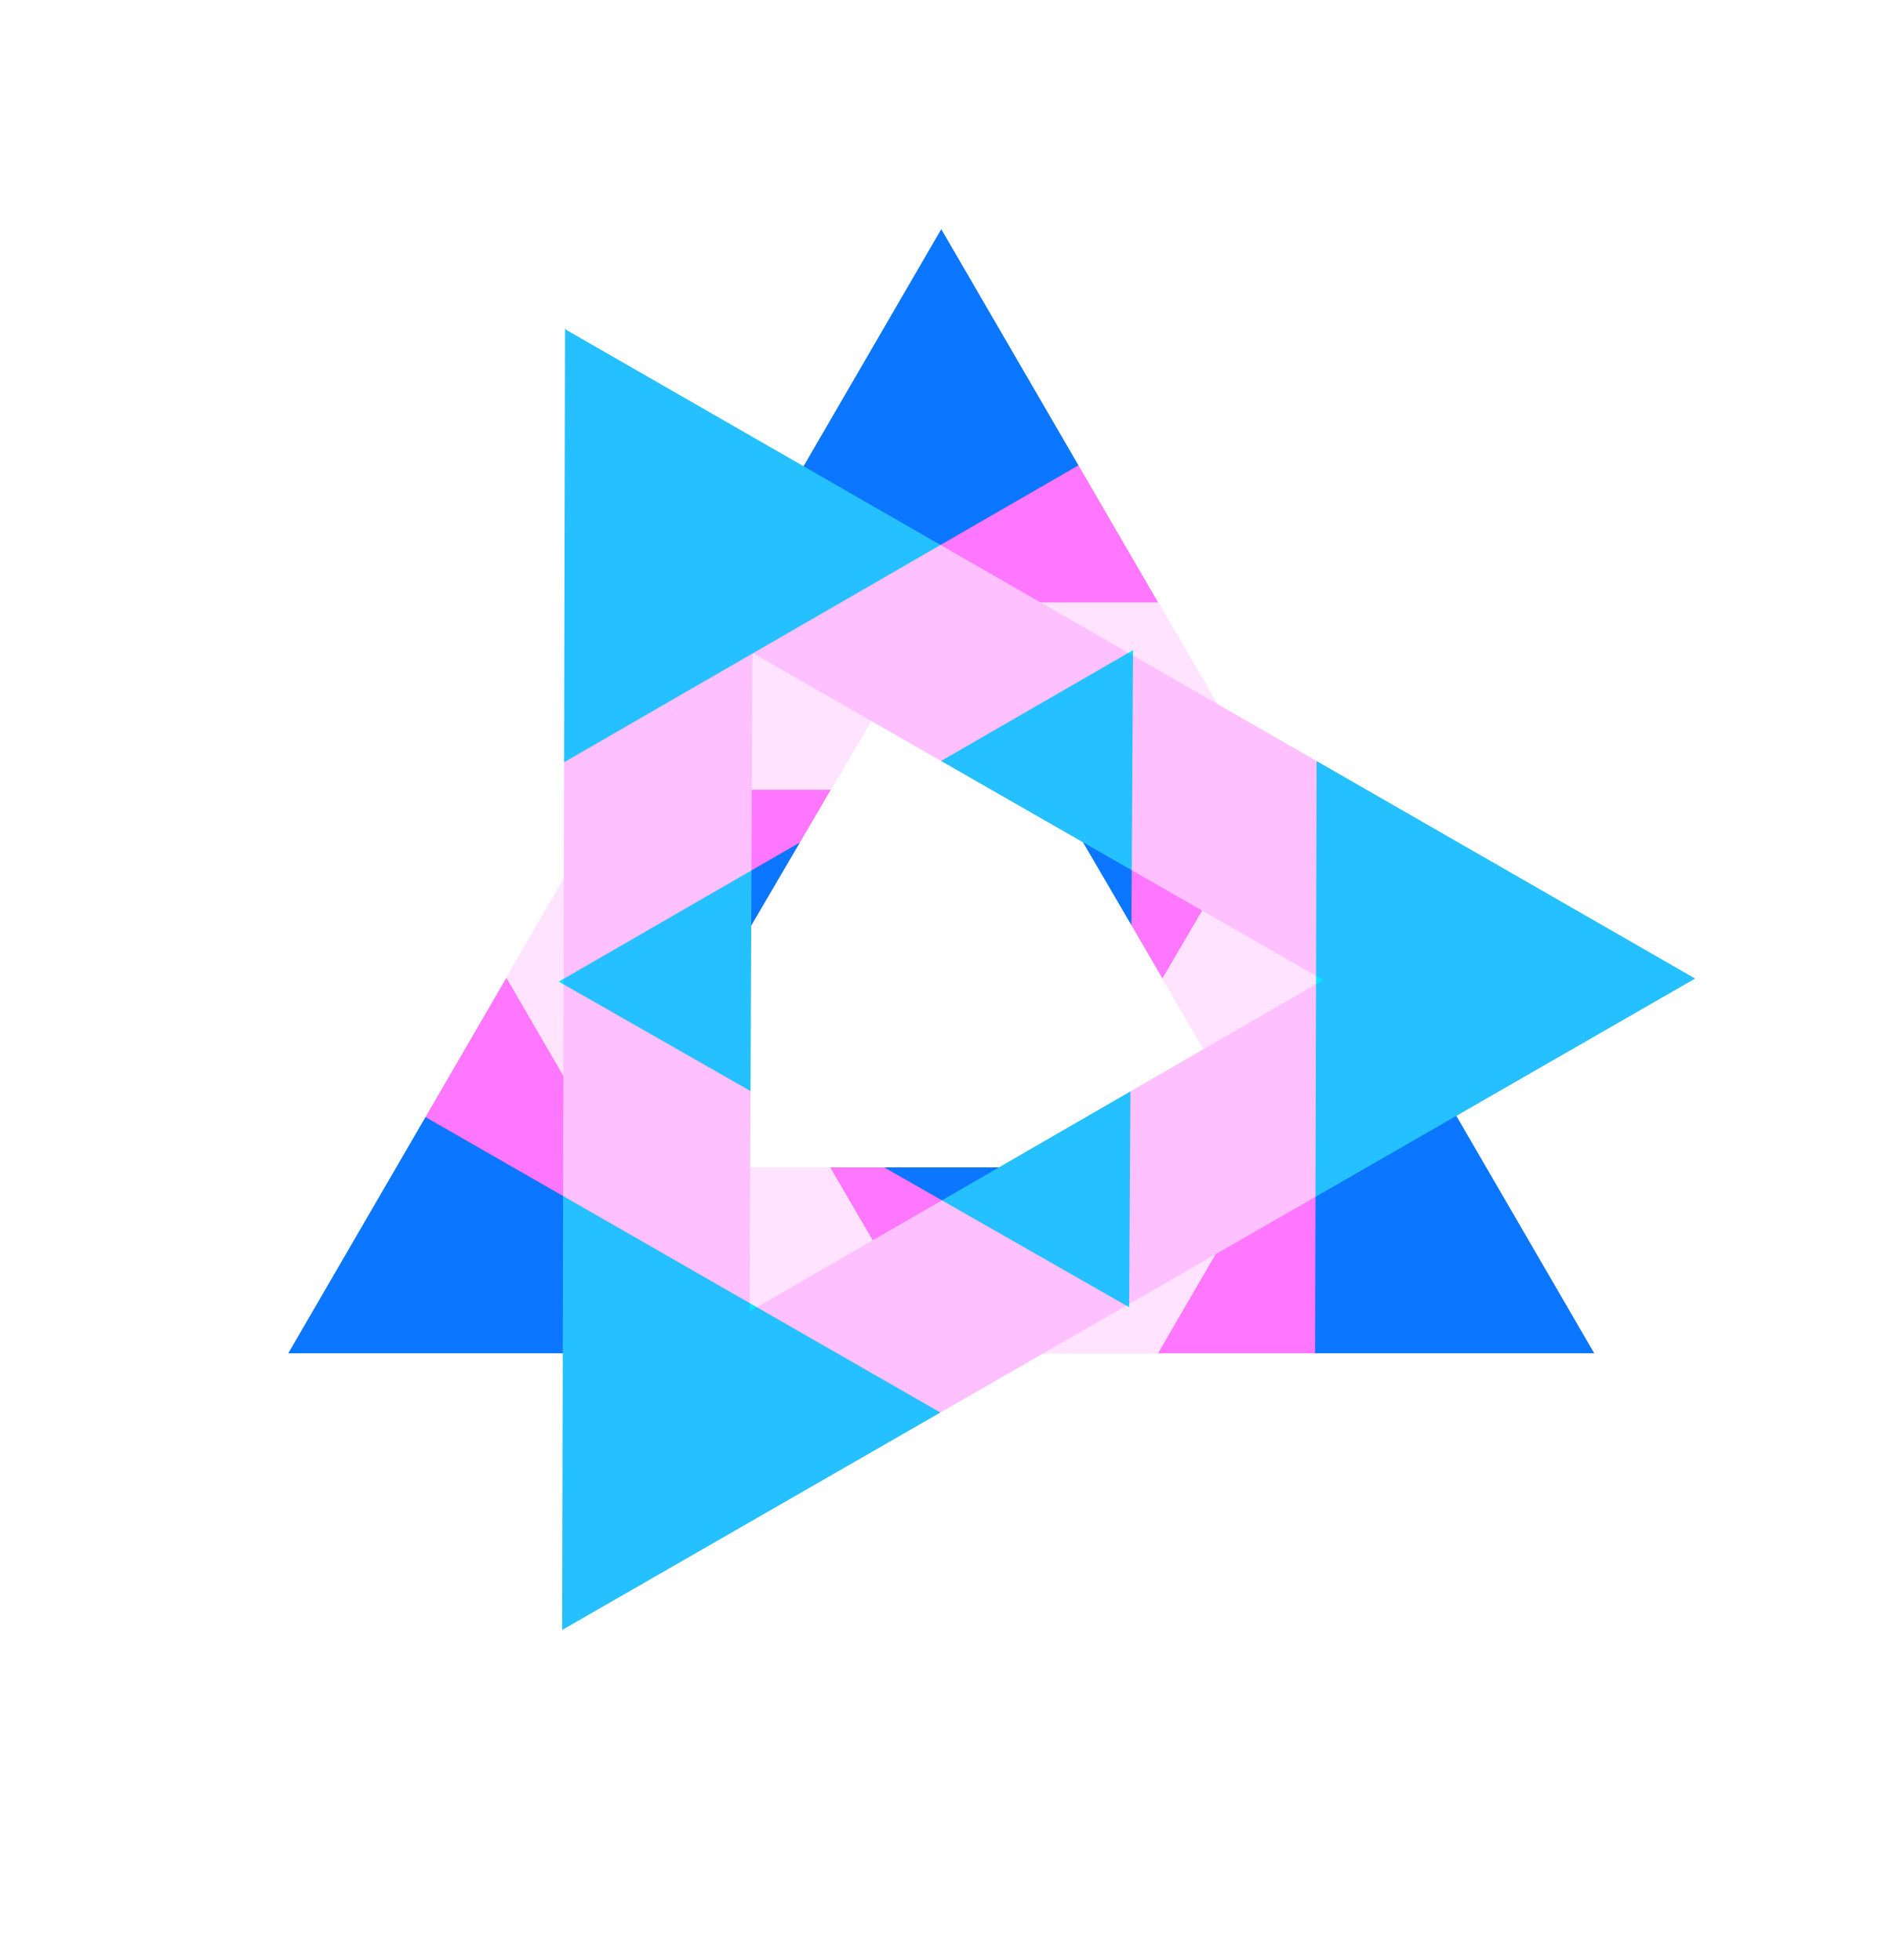
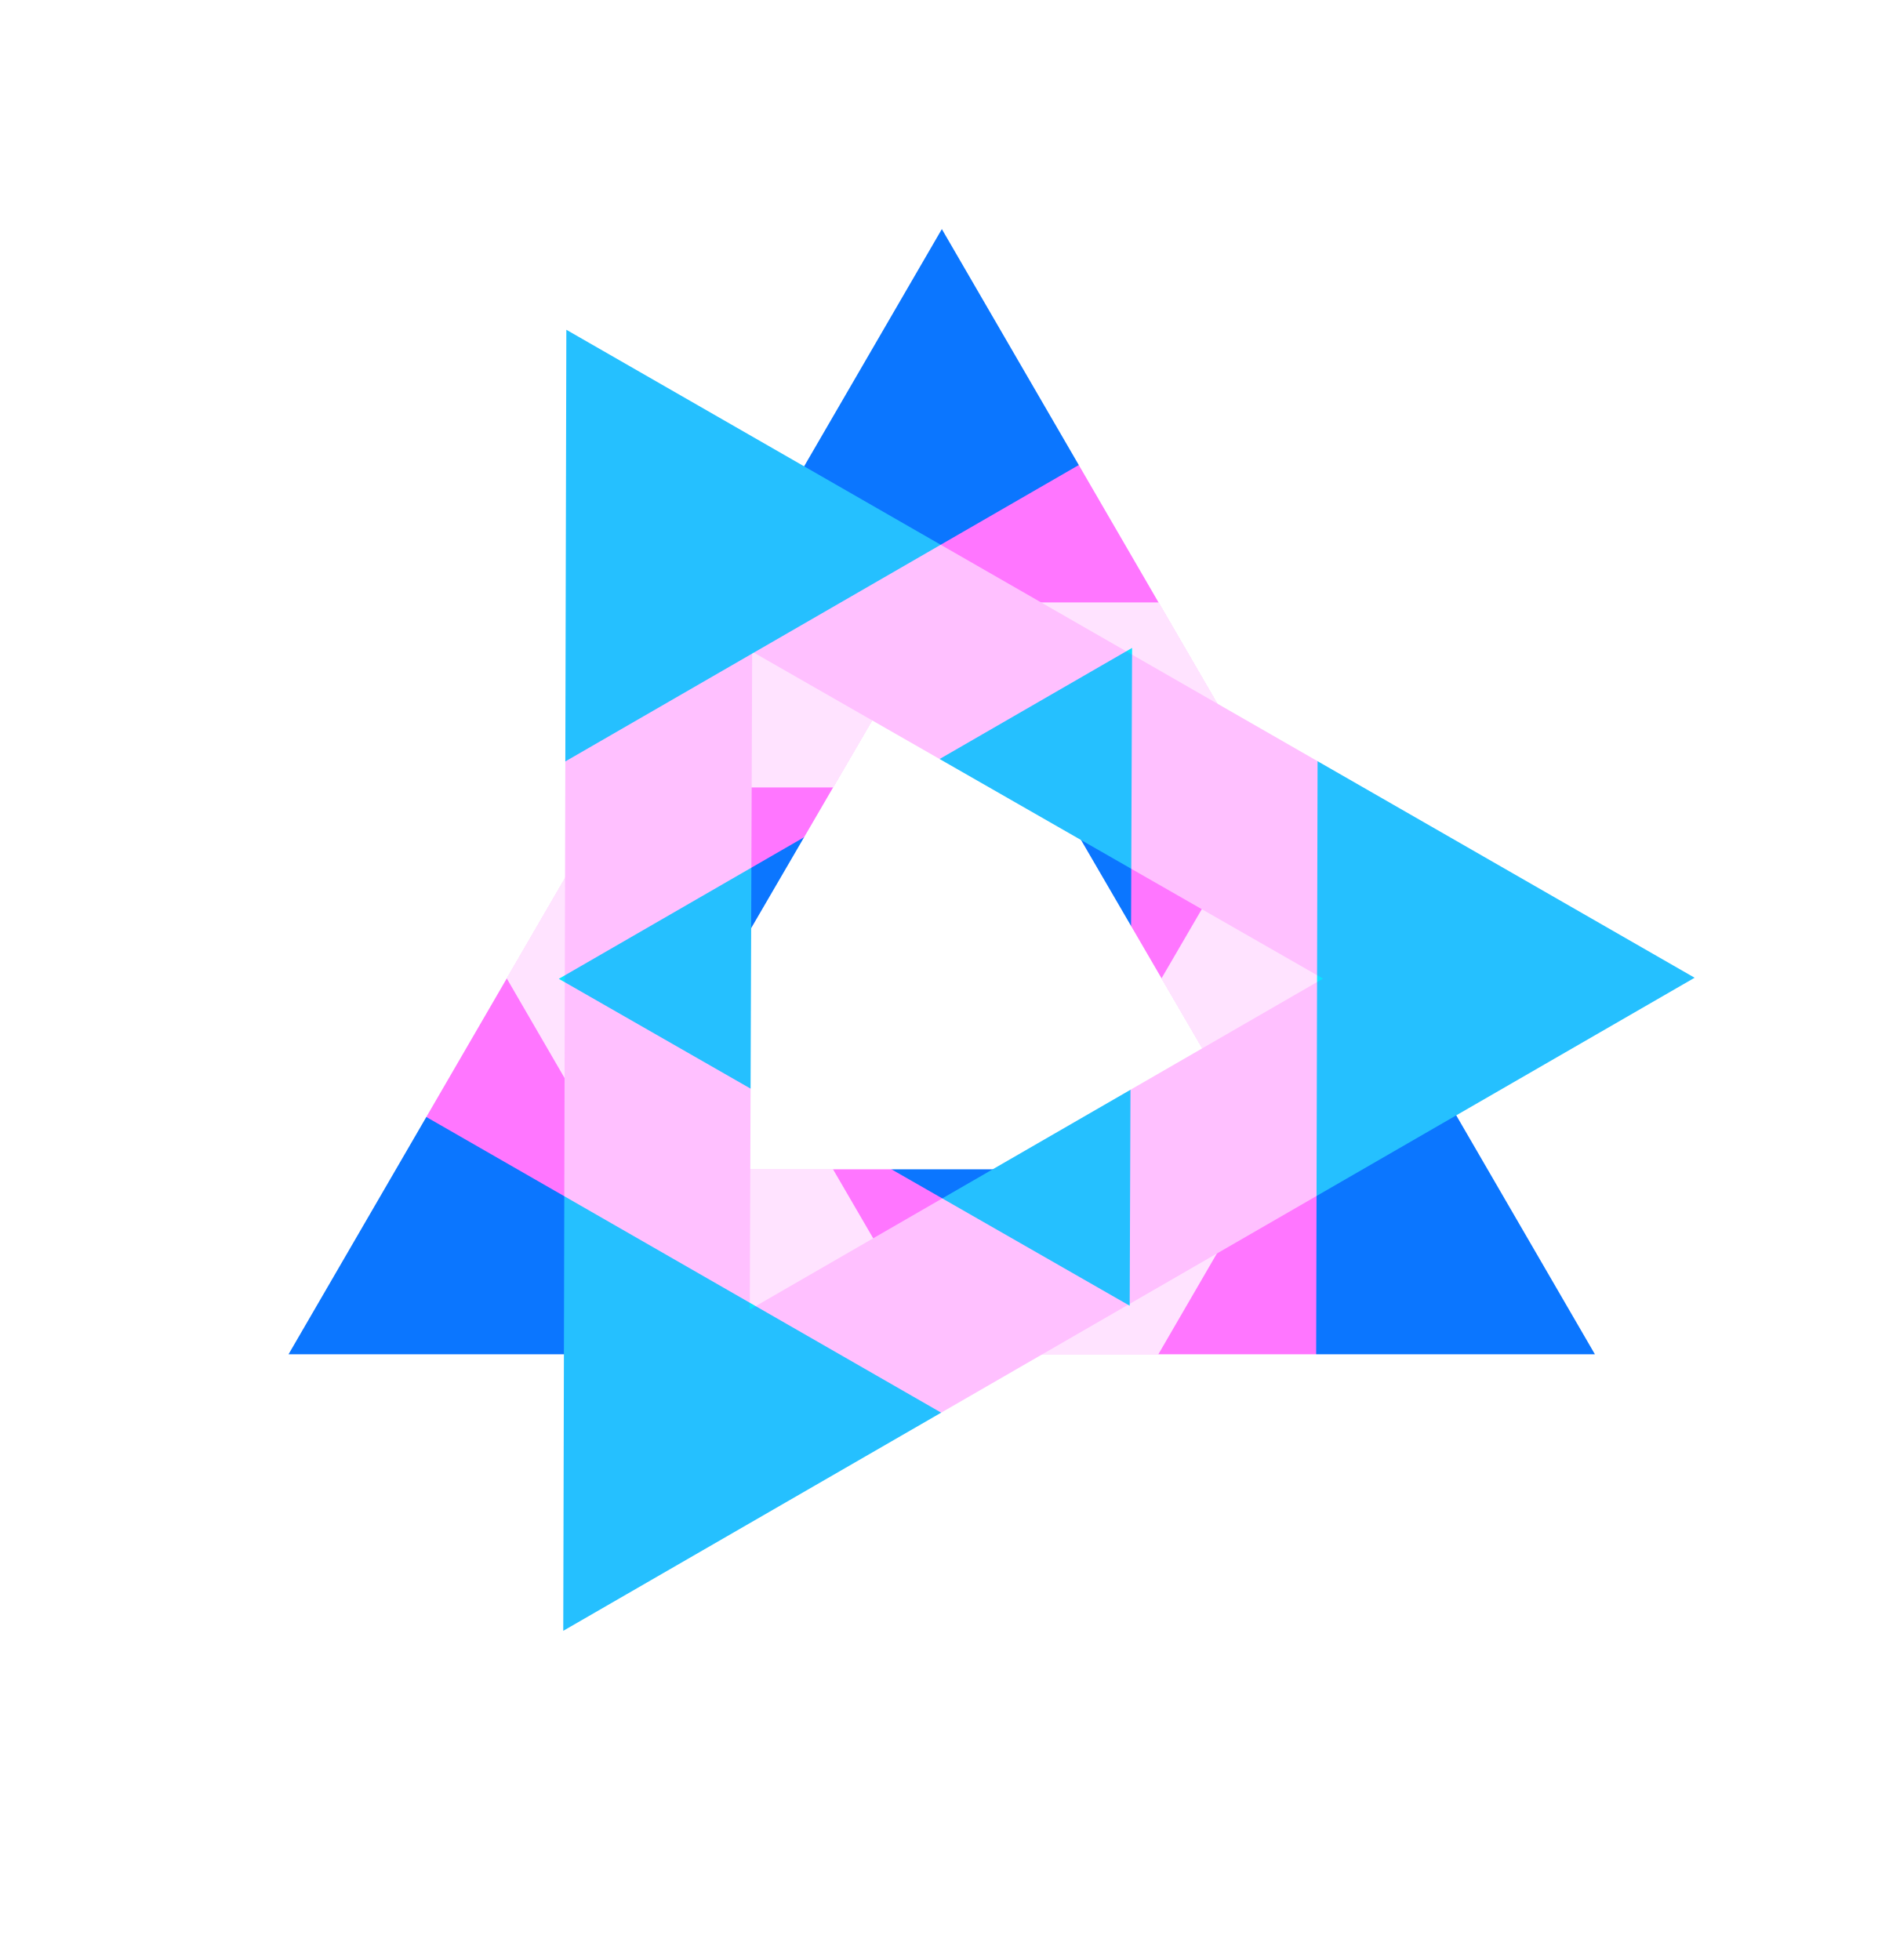
- <svg xmlns="http://www.w3.org/2000/svg" viewBox="0 0 131 136">
+ <svg xmlns="http://www.w3.org/2000/svg" width="131" height="136" viewBox="0 0 131 136">
  <g fill="none" fill-rule="evenodd">
-     <path fill="#0B76FF" d="m65.3 15.9 45.3 78H20l45.3-78zm0 25.8L42.3 81h46l-23-39.4z" />
-     <path fill="#00E3C2" d="m45.3 26 45.3 78H0l45.3-78zm0 25.7L22.3 91h46l-23-39.4z" style="mix-blend-mode:lighten" transform="rotate(-180 55.3 72.9)" />
-     <path fill="#25C0FF" d="m39.3 22.9 78.3 45L39 113.1l.2-90.3zm12.9 22.3L52 91l39.8-23-39.6-22.7z" />
-     <path fill="#FF51FF" d="m45.3 26 45.3 78H0l45.3-78zm0 25.7L22.3 91h46l-23-39.4z" style="mix-blend-mode:lighten" transform="rotate(150 56.6 75.6)" />
+     <g>
+       <g>
+         <g>
+           <path fill="#0B76FF" d="M45.324 0l45.307 78.075H0L45.324 0zm-.004 25.79L22.354 65.238h45.922L45.32 25.79z" transform="translate(-1027 -183) translate(1027 183) translate(20.017 15.896)" />
+           <path fill="#00E3C2" d="M45.324 25.905l45.307 78.075H0l45.324-78.075zm-.004 25.79L22.354 91.142h45.922L45.32 51.696z" style="mix-blend-mode:lighten" transform="translate(-1027 -183) translate(1027 183) translate(20.017 15.896) rotate(-180 45.315 64.942)" />
+         </g>
+         <g>
+           <path fill="#25C0FF" d="M45.324 0l45.307 78.075H0L45.324 0zm-.004 25.79L22.354 65.238h45.922L45.32 25.79z" transform="translate(-1027 -183) translate(1027 183) rotate(-30 85.005 22.7)" />
+           <path fill="#FF51FF" d="M45.324 25.905l45.307 78.075H0l45.324-78.075zm-.004 25.79L22.354 91.142h45.922L45.32 51.696z" style="mix-blend-mode:lighten" transform="translate(-1027 -183) translate(1027 183) rotate(-30 85.005 22.7) rotate(-180 45.315 64.942)" />
+         </g>
+       </g>
+     </g>
  </g>
</svg>
